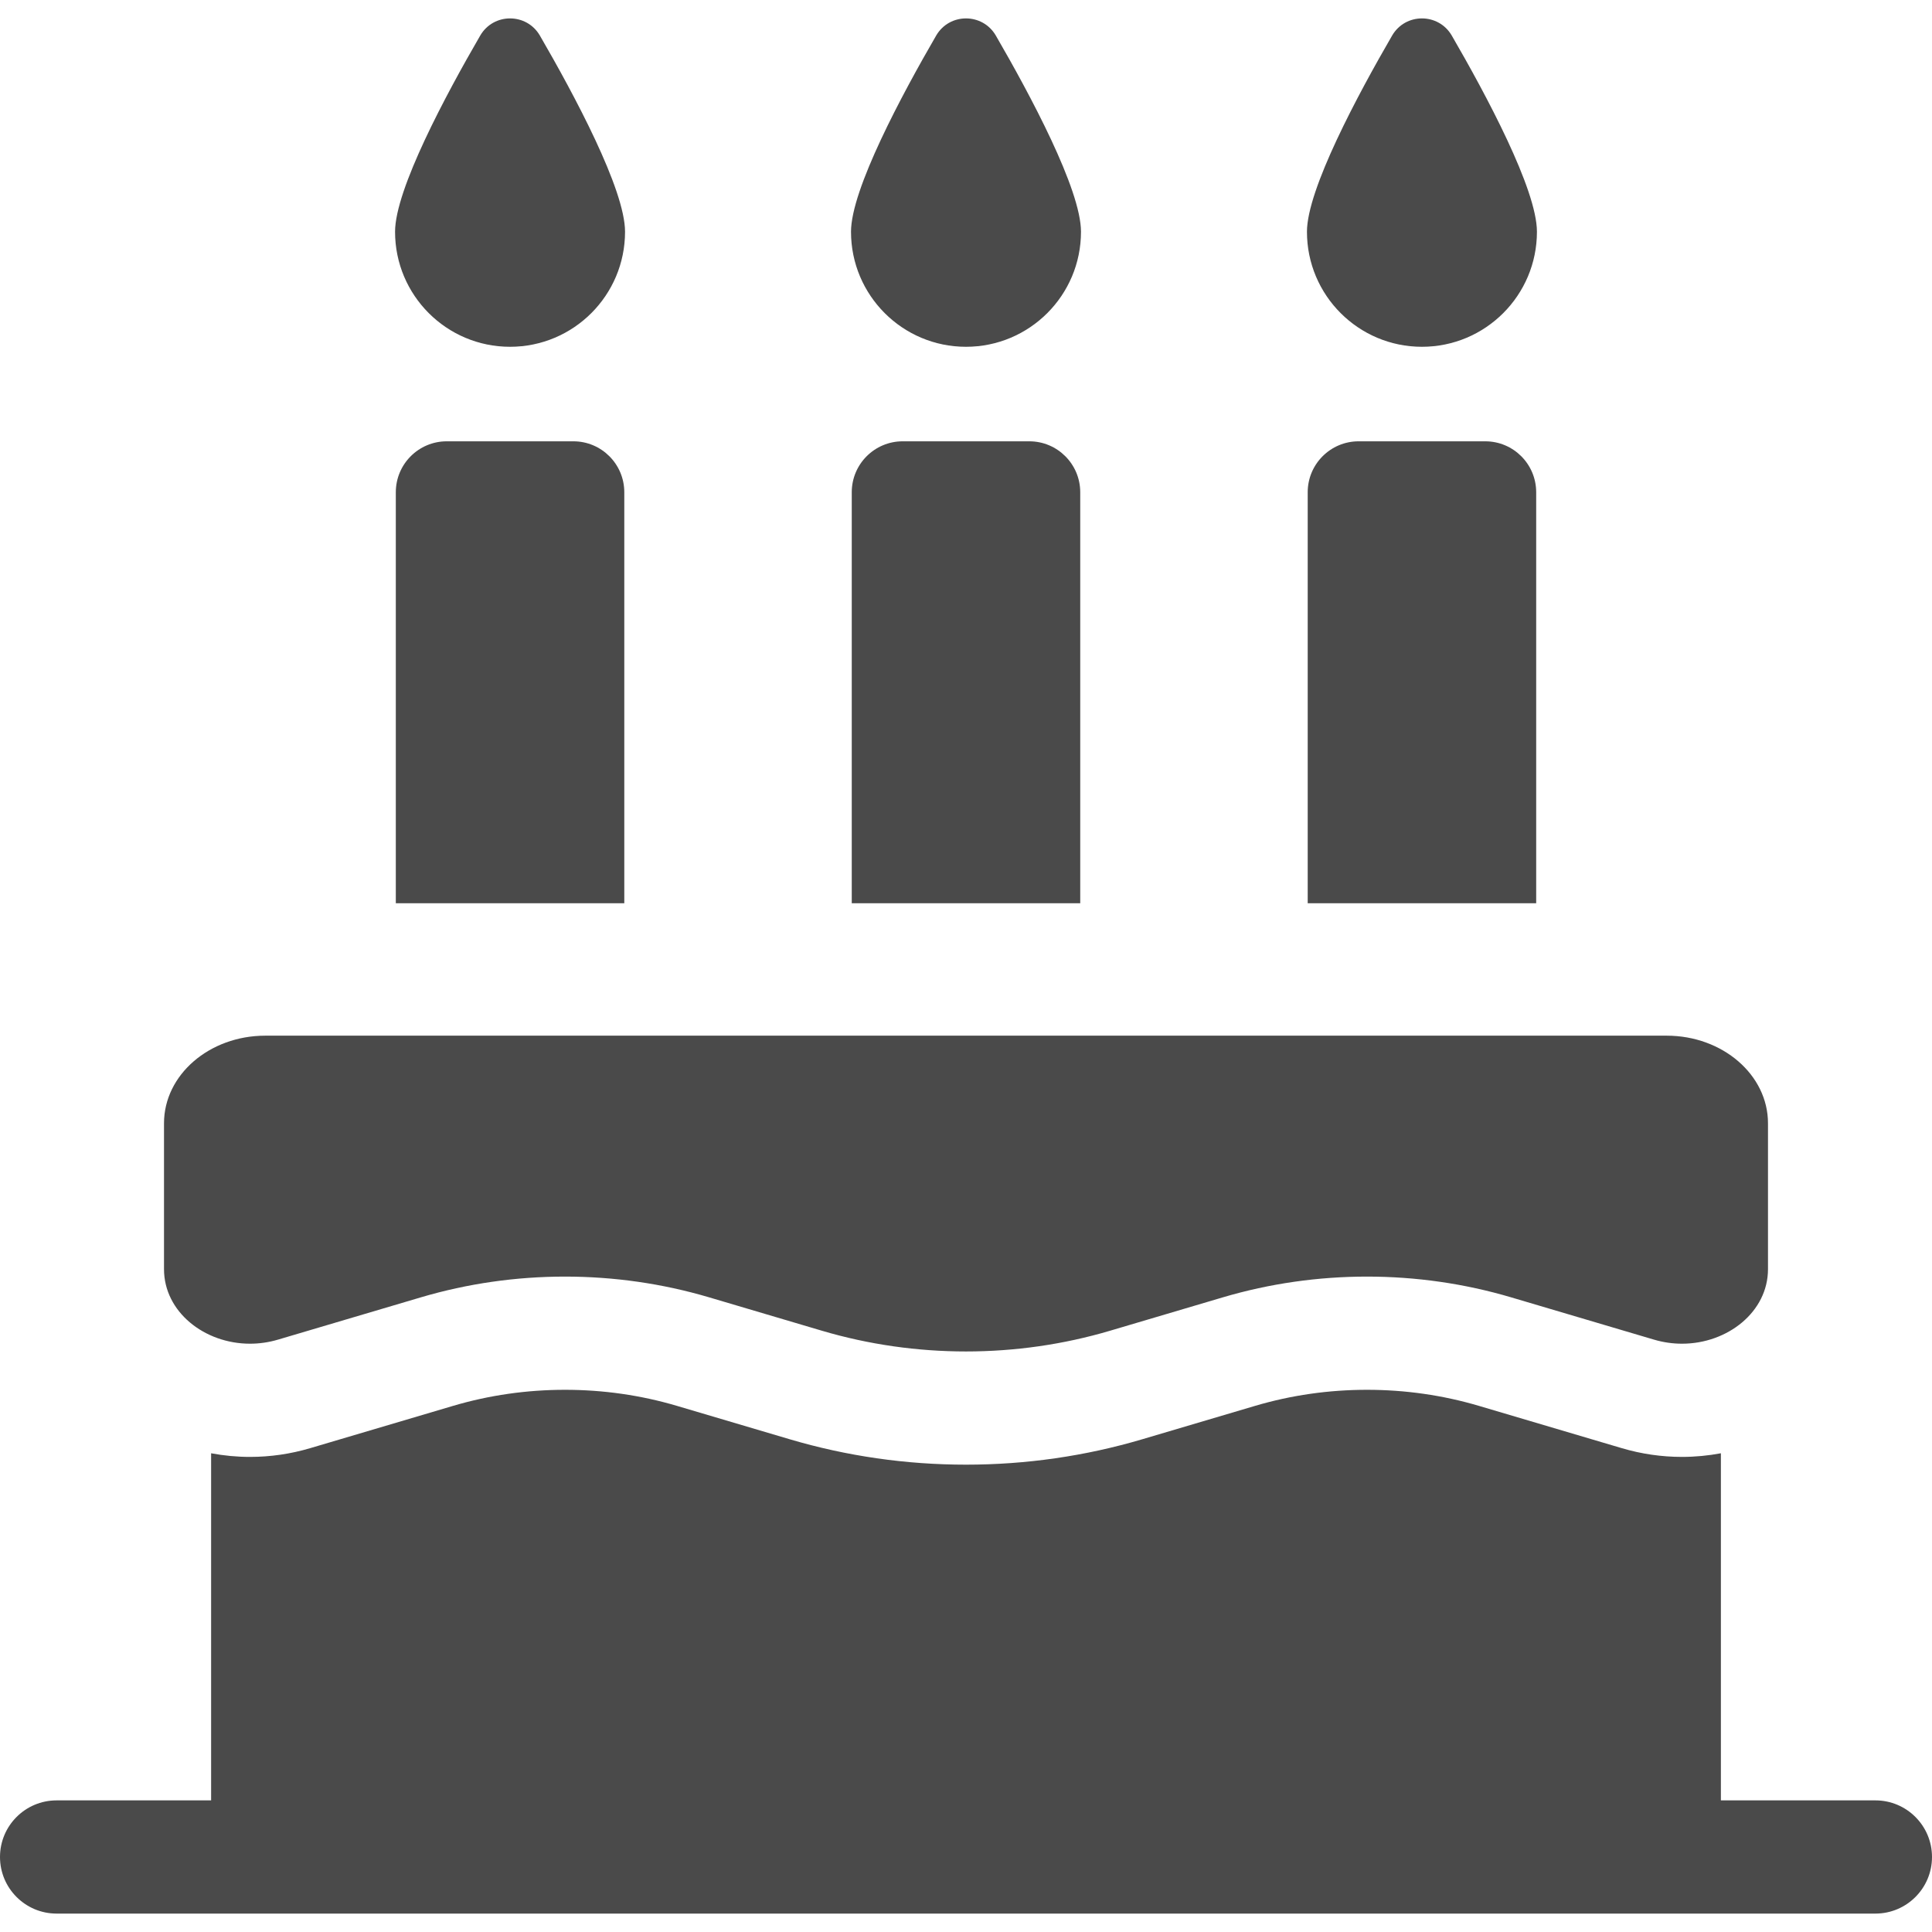
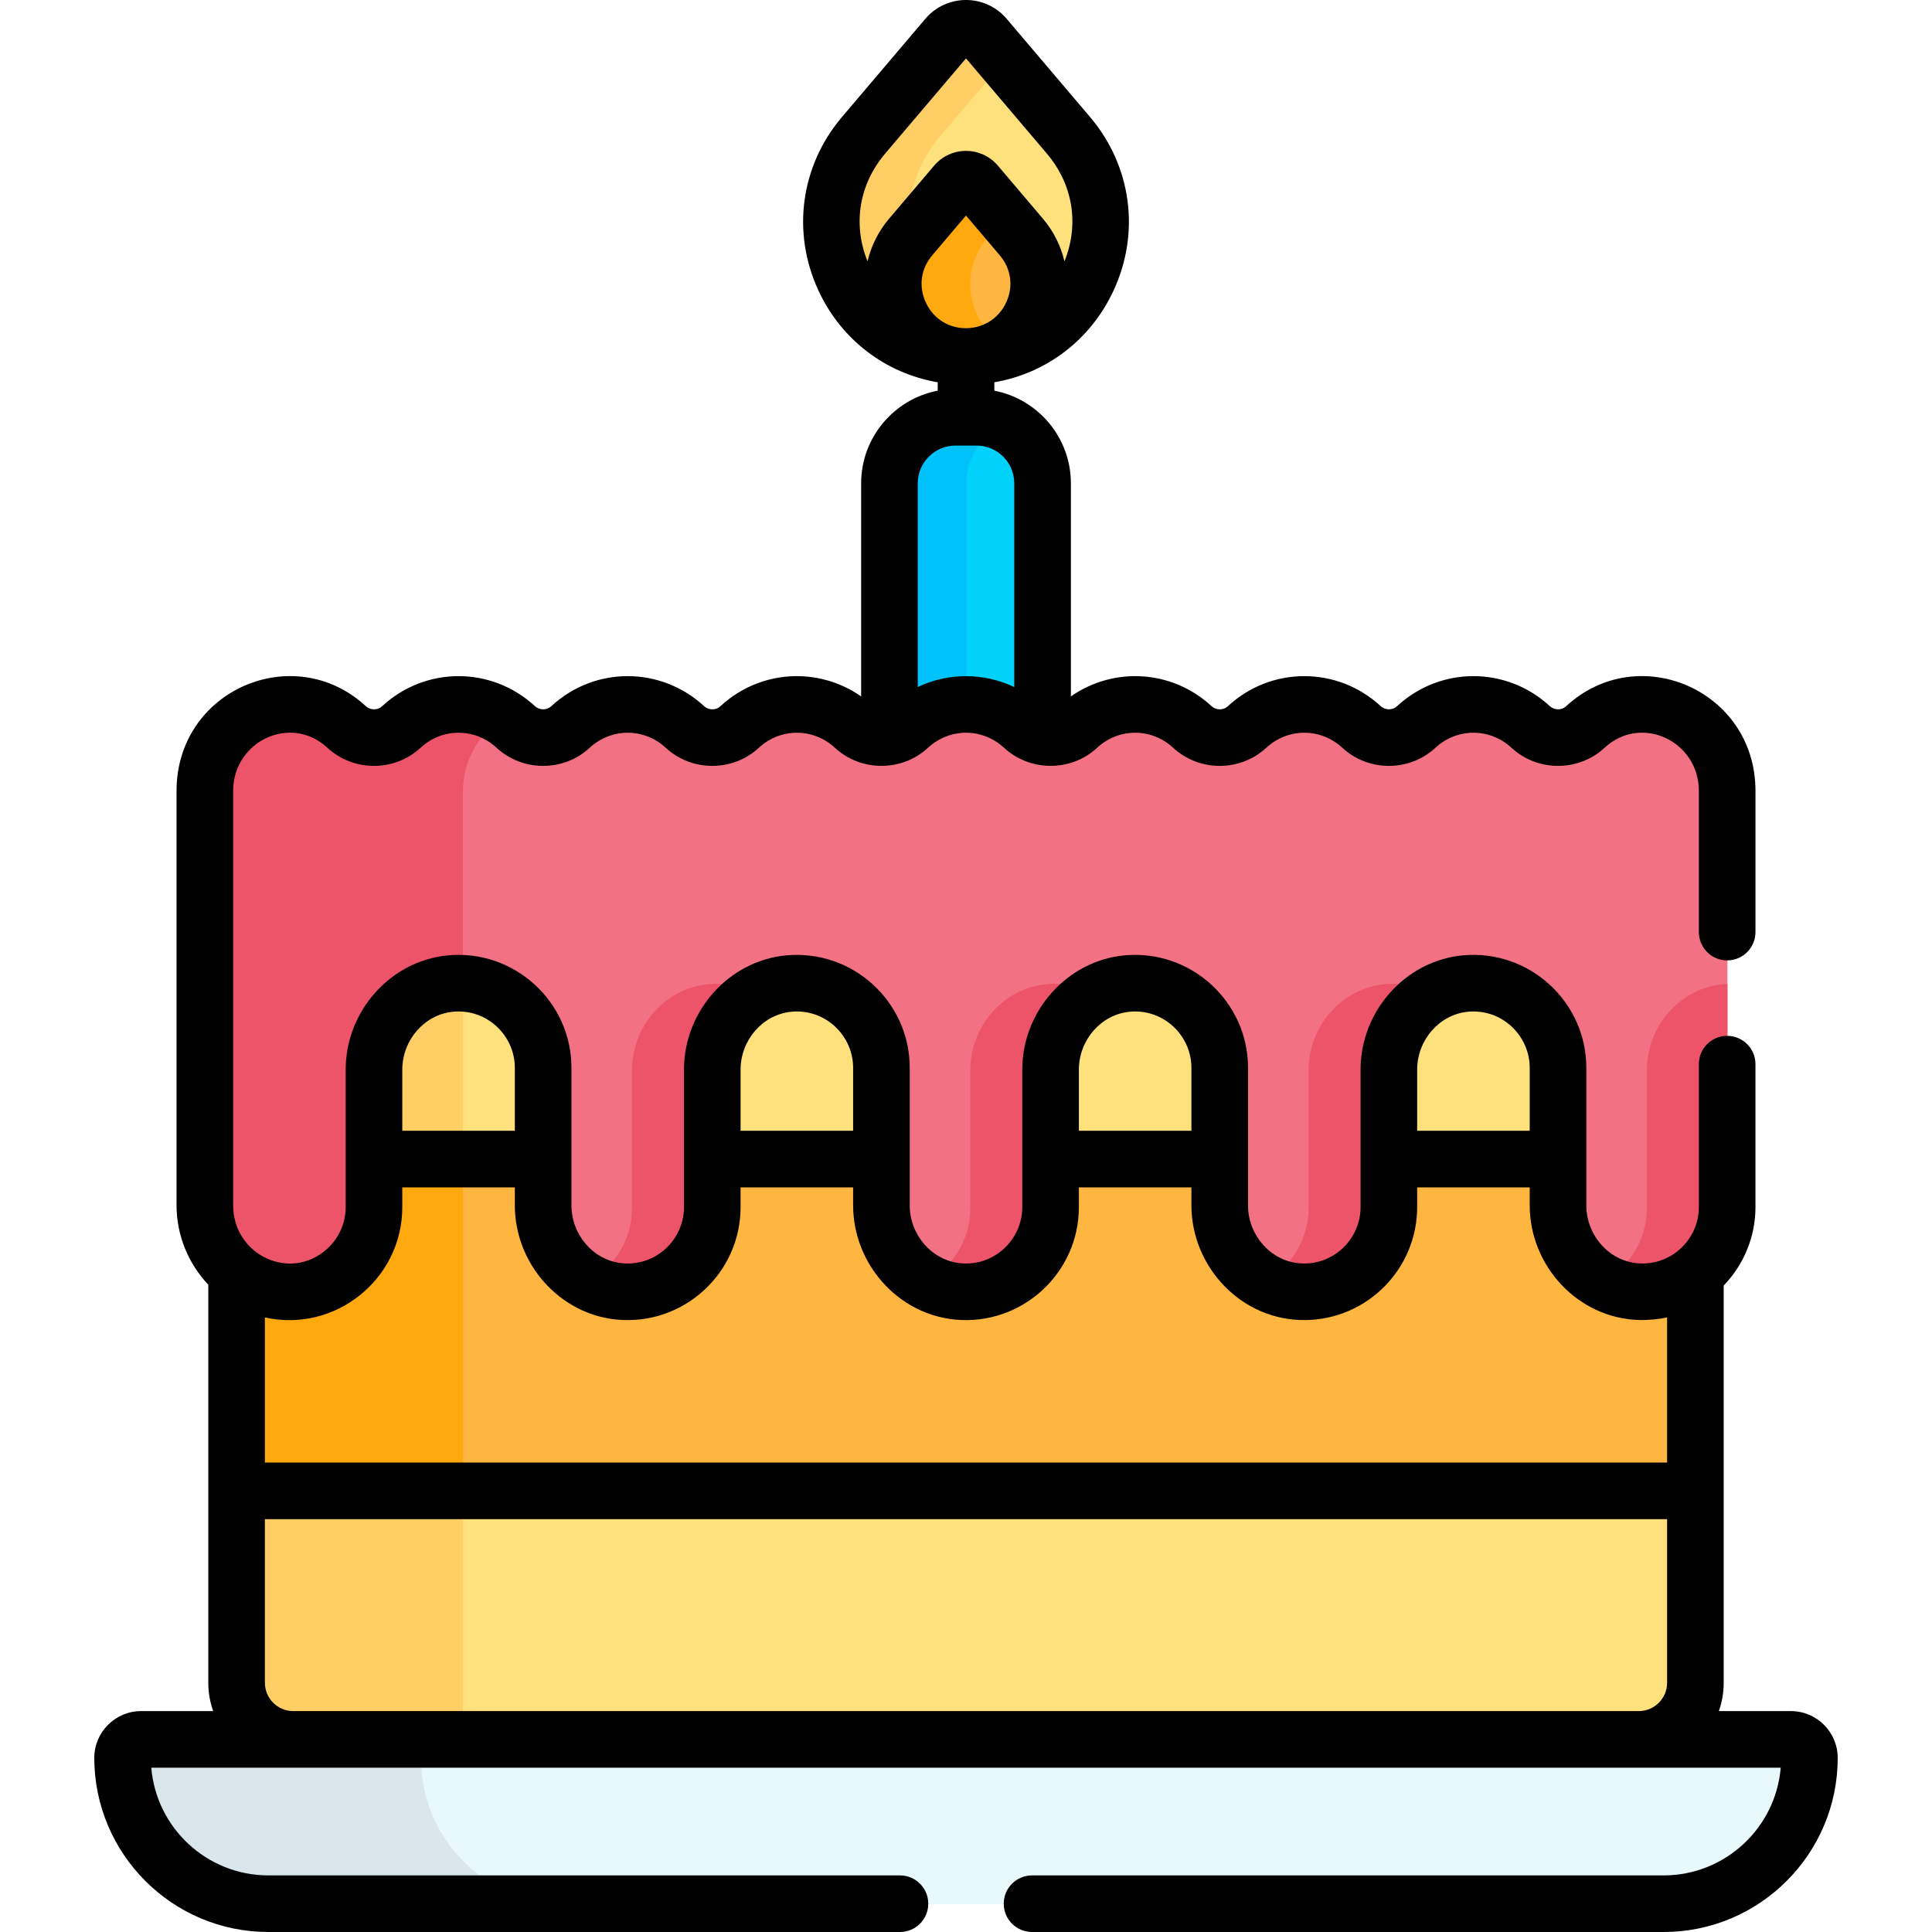
- <svg xmlns="http://www.w3.org/2000/svg" version="1.1" width="512" height="512" x="0" y="0" viewBox="0 0 512 512" style="enable-background:new 0 0 512 512" xml:space="preserve">
+ <svg xmlns="http://www.w3.org/2000/svg" id="Capa_1" enable-background="new 0 0 512.002 512.002" height="512" viewBox="0 0 512.002 512.002" width="512">
  <g>
    <g>
-       <path id="XMLID_62_" d="m135.169 91.902c16.83 0 30.474-13.649 30.474-30.485 0-11.22-13.533-36.418-22.563-51.981-3.524-6.075-12.297-6.075-15.822 0-9.029 15.563-22.563 40.761-22.563 51.981 0 16.836 13.644 30.485 30.474 30.485z" fill="#4a4a4a" data-original="#000000" style="" />
-       <path id="XMLID_123_" d="m256 91.902c16.83 0 30.474-13.649 30.474-30.485 0-11.22-13.533-36.418-22.563-51.981-3.524-6.075-12.297-6.075-15.822 0-9.029 15.563-22.563 40.761-22.563 51.981 0 16.836 13.643 30.485 30.474 30.485z" fill="#4a4a4a" data-original="#000000" style="" />
-       <path id="XMLID_122_" d="m376.83 91.902c16.83 0 30.474-13.649 30.474-30.485 0-11.22-13.533-36.418-22.563-51.981-3.525-6.075-12.297-6.075-15.822 0-9.029 15.563-22.563 40.761-22.563 51.981 0 16.836 13.644 30.485 30.474 30.485z" fill="#4a4a4a" data-original="#000000" style="" />
-       <path id="XMLID_121_" d="m118.391 116.951c-7.454 0-13.497 6.045-13.497 13.502v108.924h60.55v-108.923c0-7.457-6.042-13.502-13.497-13.502h-33.556z" fill="#4a4a4a" data-original="#000000" style="" />
-       <path id="XMLID_120_" d="m239.221 116.951c-7.454 0-13.497 6.045-13.497 13.502v108.924h60.55v-108.923c0-7.457-6.043-13.502-13.497-13.502h-33.556z" fill="#4a4a4a" data-original="#000000" style="" />
-       <path id="XMLID_61_" d="m360.052 116.951c-7.454 0-13.497 6.045-13.497 13.502v108.924h60.55v-108.923c0-7.457-6.043-13.502-13.497-13.502h-33.556z" fill="#4a4a4a" data-original="#000000" style="" />
-       <path id="XMLID_52_" d="m66.25 356.095c2.442 0 4.941-.344 7.425-1.08l37.866-11.209c12.377-3.664 25.284-5.496 38.19-5.496s25.813 1.832 38.19 5.496l29.888 8.848c12.377 3.664 25.284 5.496 38.19 5.496s25.813-1.832 38.19-5.496l29.888-8.848c12.377-3.664 25.284-5.496 38.19-5.496s25.813 1.832 38.19 5.496l37.866 11.209c2.483.735 4.984 1.08 7.425 1.08 12.118 0 22.787-8.481 22.787-19.746v-38.672c0-12.82-12.02-23.213-26.848-23.213h-371.375c-14.828 0-26.848 10.393-26.848 23.213v38.672c0 11.265 10.67 19.746 22.786 19.746z" fill="#4a4a4a" data-original="#000000" style="" />
-       <path id="XMLID_51_" d="m497 477.12h-40.946v-91.989c-3.371.631-6.819.964-10.305.964-5.392 0-10.756-.778-15.941-2.313l-37.866-11.209c-9.553-2.828-19.537-4.262-29.674-4.262s-20.121 1.434-29.674 4.262l-29.888 8.848c-15.086 4.466-30.799 6.73-46.705 6.73s-31.62-2.264-46.706-6.73l-29.888-8.848c-9.553-2.828-19.537-4.262-29.674-4.262s-20.121 1.434-29.674 4.262l-37.866 11.209c-5.186 1.535-10.549 2.314-15.941 2.314-3.487 0-6.935-.333-10.305-.964v91.989h-40.947c-8.284 0-15 6.716-15 15s6.716 15 15 15h482c8.284 0 15-6.716 15-15s-6.716-15.001-15-15.001z" fill="#4a4a4a" data-original="#000000" style="" />
+       <g>
+         <path d="m256.08 121.851c-4.142 0-7.5-3.357-7.5-7.5v-24.334c0-4.143 3.358-7.5 7.5-7.5s7.5 3.357 7.5 7.5v24.334c0 4.142-3.358 7.5-7.5 7.5z" fill="#e8f9fc" />
+       </g>
+       <path d="m240.914 194.818c3.996-3.7 9.324-5.975 15.167-5.975s11.171 2.275 15.167 5.975c1.457 1.349 3.243 2.221 5.124 2.598v-69.17c0-9.668-7.838-17.506-17.506-17.506h-5.569c-9.668 0-17.506 7.838-17.506 17.506v69.173c1.851-.368 3.632-1.222 5.123-2.601z" fill="#00d2fc" />
+       <g>
+         <path d="m256.08 128.246c0-7.035 4.159-13.085 10.145-15.867-2.24-1.041-4.728-1.639-7.361-1.639h-5.569c-9.668 0-17.506 7.838-17.506 17.506v69.173c1.852-.367 3.634-1.221 5.124-2.601 3.996-3.7 9.323-5.975 15.166-5.975v-60.597z" fill="#00c2fb" />
+       </g>
+       <path d="m62.781 303.517h386.598v94.333h-386.598z" fill="#ffb640" />
+       <path d="m62.781 303.517h59.888v94.333h-59.888z" fill="#ffa90f" />
+       <path d="m90.294 252.184h329.5v55.14h-329.5z" fill="#fee17d" />
+       <path d="m90.294 252.184h32.375v55.14h-32.375z" fill="#ffce65" />
+       <path d="m62.781 395.252v50.859c0 8.287 6.718 16.005 15.005 16.005h356.588c8.287 0 15.005-7.718 15.005-16.005v-50.859z" fill="#fee17d" />
+       <path d="m122.669 395.252h-59.888v50.859c0 8.287 6.718 16.005 15.005 16.005h44.883z" fill="#ffce65" />
+       <path d="m474.685 461.117h-437.209c-2.711 0-4.909 2.198-4.909 4.909 0 21.337 17.297 38.634 38.634 38.634h369.76c21.337 0 38.634-17.297 38.634-38.634-.001-2.711-2.199-4.909-4.91-4.909z" fill="#e8f9fc" />
+       <path d="m111.576 466.026c0-2.711 2.198-4.909 4.909-4.909h-79.01c-2.711 0-4.909 2.198-4.909 4.909 0 21.337 17.297 38.634 38.634 38.634h79.009c-21.336 0-38.633-17.297-38.633-38.634z" fill="#d9e7ec" />
+       <path d="m437.874 186.979c-6.811-.749-13.101 1.618-17.659 5.839-4.145 3.838-10.531 3.668-14.492 0-3.996-3.7-9.324-5.975-15.167-5.975s-11.17 2.275-15.167 5.975c-4.146 3.839-10.531 3.668-14.492 0-3.996-3.7-9.324-5.975-15.167-5.975s-11.17 2.275-15.167 5.975c-4.146 3.839-10.531 3.668-14.492 0-3.996-3.7-9.324-5.975-15.167-5.975s-11.171 2.275-15.167 5.975c-4.146 3.839-10.531 3.668-14.492 0-3.996-3.7-9.324-5.975-15.167-5.975s-11.17 2.275-15.167 5.975c-4.146 3.839-10.531 3.668-14.492 0-3.996-3.7-9.324-5.975-15.167-5.975s-11.17 2.275-15.167 5.975c-4.146 3.839-10.531 3.668-14.492 0-3.996-3.7-9.324-5.975-15.167-5.975s-11.17 2.275-15.167 5.975c-4.146 3.839-10.531 3.668-14.492 0-3.996-3.7-9.324-5.975-15.167-5.975s-11.17 2.275-15.167 5.975c-4.145 3.838-10.531 3.669-14.492 0-4.558-4.22-10.848-6.587-17.659-5.839-11.441 1.258-19.921 11.27-19.921 22.779v109.815c0 11.621 8.641 21.701 20.208 22.822 13.306 1.29 24.617-9.251 24.617-22.306v-36.451c0-11.621 8.641-21.701 20.208-22.822 13.306-1.29 24.617 9.251 24.617 22.306v36.451c0 11.621 8.641 21.701 20.208 22.822 13.306 1.29 24.617-9.251 24.617-22.306v-36.451c0-11.621 8.641-21.701 20.208-22.822 13.306-1.29 24.617 9.251 24.617 22.306v36.451c0 11.621 8.641 21.701 20.208 22.822 13.306 1.29 24.617-9.251 24.617-22.306v-36.451c0-11.621 8.641-21.701 20.208-22.822 13.306-1.29 24.617 9.251 24.617 22.306v36.451c0 11.621 8.641 21.701 20.208 22.822 13.306 1.29 24.617-9.251 24.617-22.306v-36.451c0-11.621 8.641-21.701 20.208-22.822 13.306-1.29 24.617 9.251 24.617 22.306v36.451c0 11.621 8.641 21.701 20.208 22.822 13.306 1.29 24.617-9.251 24.617-22.306v-110.331c.009-11.509-8.471-21.521-19.912-22.779z" fill="#f27182" />
+       <g fill="#ed5469">
+         <path d="m456.656 260.817c-11.567 1.121-20.208 11.201-20.208 22.822v36.451c0 8.455-4.748 15.851-11.707 19.666 2.541 1.409 5.382 2.344 8.437 2.64 13.306 1.29 24.617-9.251 24.617-22.306v-59.352c-.378.017-.758.042-1.139.079z" />
+         <path d="m277.354 260.817c-11.567 1.121-20.208 11.201-20.208 22.822v36.451c0 8.455-4.748 15.851-11.707 19.666 2.541 1.409 5.382 2.344 8.437 2.64 13.306 1.29 24.617-9.251 24.617-22.306v-36.451c0-8.552 4.689-16.256 11.771-20.182-3.785-2.075-8.222-3.094-12.91-2.64z" />
+         <path d="m367.005 260.817c-11.567 1.121-20.208 11.201-20.208 22.822v36.451c0 8.455-4.748 15.851-11.707 19.666 2.541 1.409 5.382 2.344 8.437 2.64 13.306 1.29 24.617-9.251 24.617-22.306v-36.451c0-8.552 4.689-16.256 11.771-20.182-3.785-2.075-8.222-3.094-12.91-2.64z" />
+         <path d="m187.703 260.817c-11.567 1.121-20.208 11.201-20.208 22.822v36.451c0 8.455-4.748 15.851-11.707 19.666 2.541 1.409 5.382 2.344 8.437 2.64 13.306 1.29 24.617-9.251 24.617-22.306v-36.451c0-8.552 4.689-16.256 11.771-20.182-3.785-2.075-8.222-3.094-12.91-2.64z" />
+         <path d="m122.669 209.758c0-8.103 4.214-15.449 10.694-19.535-3.422-2.136-7.448-3.381-11.76-3.381-5.843 0-11.17 2.275-15.167 5.975-4.145 3.838-10.531 3.669-14.492 0-4.558-4.22-10.848-6.587-17.659-5.839-11.441 1.258-19.921 11.27-19.921 22.779v109.815c0 11.621 8.641 21.701 20.208 22.822 13.306 1.29 24.617-9.251 24.617-22.306v-36.451c0-11.621 8.641-21.701 20.208-22.822 1.106-.107 2.197-.125 3.27-.074v-50.983z" />
+       </g>
+       <path d="m283.213 35.994-22.078-25.999c-2.648-3.119-7.461-3.119-10.11 0l-22.078 25.998c-19.636 23.122-3.202 58.637 27.133 58.637s46.769-35.514 27.133-58.636z" fill="#fee17d" />
+       <path d="m249.238 35.993 16.988-20.004-5.09-5.994c-2.648-3.119-7.461-3.119-10.11 0l-22.078 25.998c-19.635 23.122-3.202 58.637 27.133 58.637 3.592 0 6.98-.513 10.145-1.429-23.568-6.821-34.299-36.823-16.988-57.208z" fill="#ffce65" />
+       <path d="m270.738 62.954-11.927-14.044c-1.431-1.685-4.031-1.685-5.461 0l-11.927 14.045c-10.607 12.491-1.73 31.677 14.658 31.677s25.264-19.187 14.657-31.678z" fill="#ffb640" />
+       <path d="m261.713 62.954 4.512-5.314-7.415-8.731c-1.431-1.685-4.031-1.685-5.461 0l-11.927 14.045c-10.607 12.491-1.73 31.677 14.657 31.677 3.851 0 7.279-1.069 10.145-2.852-9.329-5.805-12.626-19.269-4.511-28.825z" fill="#ffa90f" />
+     </g>
+     <g>
+       <path d="m24.987 465.867c0 25.438 20.695 46.135 46.134 46.135h167.38c4.143 0 7.5-3.357 7.5-7.5s-3.357-7.5-7.5-7.5h-167.38c-16.294 0-29.705-12.583-31.027-28.543h431.814c-1.322 15.96-14.733 28.543-31.027 28.543h-167.38c-4.143 0-7.5 3.357-7.5 7.5s3.357 7.5 7.5 7.5h167.38c25.438 0 46.134-20.696 46.134-46.135 0-6.842-5.566-12.408-12.409-12.408h-19.097c.833-2.349 1.292-4.875 1.292-7.506 0-14.984 0-90.241 0-105.272 5.367-5.563 8.416-13.016 8.416-20.749v-37.918c0-4.143-3.357-7.5-7.5-7.5s-7.5 3.357-7.5 7.5v37.918c0 8.035-6.585 14.88-14.894 14.908-8.539.013-14.932-7.272-14.932-15.425 0-13.386 0-22.161 0-36.45 0-17.502-15.166-31.472-32.841-29.771-15.132 1.467-26.984 14.771-26.984 30.287v36.45c0 8.462-7.317 15.712-16.394 14.841-7.532-.73-13.432-7.476-13.432-15.357 0-13.386 0-22.161 0-36.45 0-17.504-15.168-31.472-32.841-29.771-15.132 1.467-26.984 14.771-26.984 30.287v36.45c0 8.456-7.308 15.711-16.395 14.841-7.532-.73-13.432-7.476-13.432-15.357 0-13.386 0-22.161 0-36.45 0-17.502-15.166-31.472-32.841-29.771-15.132 1.467-26.984 14.771-26.984 30.287v36.45c0 8.471-7.325 15.711-16.394 14.841-7.532-.73-13.432-7.476-13.432-15.357 0-13.386 0-22.161 0-36.45 0-17.504-15.168-31.472-32.841-29.771-15.132 1.467-26.985 14.771-26.985 30.287v36.45c0 4.174-1.793 8.195-4.919 11.033-9.741 8.838-24.906 1.636-24.906-11.55v-109.813c0-13.169 15.25-20.449 24.984-11.438 6.922 6.41 17.764 6.407 24.684-.001 5.735-5.31 14.419-5.299 20.142 0 6.921 6.409 17.763 6.409 24.684 0 5.734-5.309 14.418-5.3 20.143.001 6.922 6.408 17.765 6.407 24.683-.001 5.732-5.308 14.417-5.301 20.143.001 6.923 6.409 17.776 6.394 24.683-.001 5.539-5.129 14.175-5.492 20.177.031 6.862 6.318 17.695 6.409 24.649-.031 5.735-5.31 14.419-5.299 20.142 0 6.921 6.409 17.763 6.409 24.684 0 5.734-5.31 14.42-5.299 20.142.001 6.924 6.408 17.766 6.407 24.684-.001 5.733-5.309 14.419-5.3 20.142.001 6.922 6.407 17.764 6.407 24.684 0 9.707-8.992 24.984-1.77 24.984 11.438v37.413c0 4.143 3.357 7.5 7.5 7.5s7.5-3.357 7.5-7.5v-37.413c0-26.765-31.164-40.047-50.176-22.443-1.328 1.229-3.267.956-4.301-.001-11.472-10.623-29.035-10.638-40.524 0-1.328 1.23-3.268.957-4.301 0-11.471-10.621-29.034-10.64-40.524 0-1.328 1.23-3.267.957-4.301 0-10.467-9.692-25.95-10.533-37.298-2.6v-56.468c0-12.176-8.75-22.341-20.29-24.554v-2.224c13.811-2.376 25.55-11.235 31.612-24.336 7.135-15.419 4.735-33.043-6.263-45.994l-22.081-25.999c-5.646-6.646-15.904-6.639-21.543.001l-22.078 25.998c-10.998 12.951-13.397 30.575-6.263 45.994 6.063 13.101 17.801 21.96 31.612 24.336v2.224c-11.541 2.212-20.29 12.378-20.29 24.554v56.468c-11.359-7.94-26.841-7.083-37.298 2.6-1.328 1.23-3.267.957-4.301 0-11.471-10.621-29.034-10.64-40.524 0-1.328 1.23-3.267.957-4.301 0-11.492-10.641-29.056-10.619-40.523-.001-1.328 1.23-3.267.959-4.302.002-19.001-17.594-50.176-4.333-50.176 22.443v109.814c0 8.07 3.211 15.536 8.416 21.055v105.484c0 2.631.458 5.157 1.292 7.506h-19.097c-6.843-.001-12.41 5.566-12.41 12.407zm350.578-182.385c0-7.882 5.899-14.627 13.432-15.357 9.082-.871 16.394 6.383 16.394 14.841v16.7h-29.825v-16.184zm-89.651 0c0-7.882 5.899-14.627 13.432-15.357 9.015-.866 16.394 6.319 16.394 14.841v16.7h-29.825v-16.184zm-89.651 0c0-7.882 5.899-14.627 13.432-15.357 9.069-.87 16.394 6.37 16.394 14.841v16.7h-29.825v-16.184zm-89.652 0c0-7.882 5.9-14.627 13.433-15.357 9.017-.866 16.394 6.321 16.394 14.841v16.7h-29.826v-16.184zm-36.409 65.65c18.593 4.162 36.409-10.127 36.409-29.2v-5.267h29.826v4.75c0 15.517 11.853 28.82 26.984 30.287 17.705 1.7 32.841-12.292 32.841-29.771v-5.267h29.825v4.75c0 15.517 11.853 28.82 26.984 30.287 17.695 1.7 32.842-12.282 32.842-29.771v-5.267h29.825v4.75c0 16.382 13.292 30.582 30.122 30.423 16.616-.156 29.704-13.722 29.704-29.906v-5.267h29.825v4.75c0 16.069 12.758 29.964 29.031 30.404 2.47.072 5.381-.243 7.379-.689v38.465h-371.597zm0 53.463h371.598v43.358c0 4.139-3.366 7.506-7.505 7.506h-356.588c-4.139 0-7.505-3.367-7.505-7.506zm159.71-333.317c-3.967-9.822-2.275-20.406 4.673-28.588l21.416-25.218 21.416 25.218c6.948 8.182 8.64 18.766 4.673 28.588-.941-4.078-2.851-7.964-5.715-11.336l-11.926-14.043c-4.427-5.216-12.475-5.21-16.896-.001l-11.927 14.044c-2.863 3.372-4.773 7.258-5.714 11.336zm15.444 10.891c-1.971-4.26-1.334-8.94 1.705-12.519l8.94-10.527 8.94 10.527c3.039 3.578 3.676 8.259 1.705 12.519-4.143 8.955-17.032 9.202-21.29 0zm-2.145 47.919c0-5.518 4.488-10.006 10.006-10.006h5.568c5.518 0 10.006 4.488 10.006 10.006v53.99c-7.948-3.796-17.418-3.897-25.58 0z" />
    </g>
  </g>
</svg>
